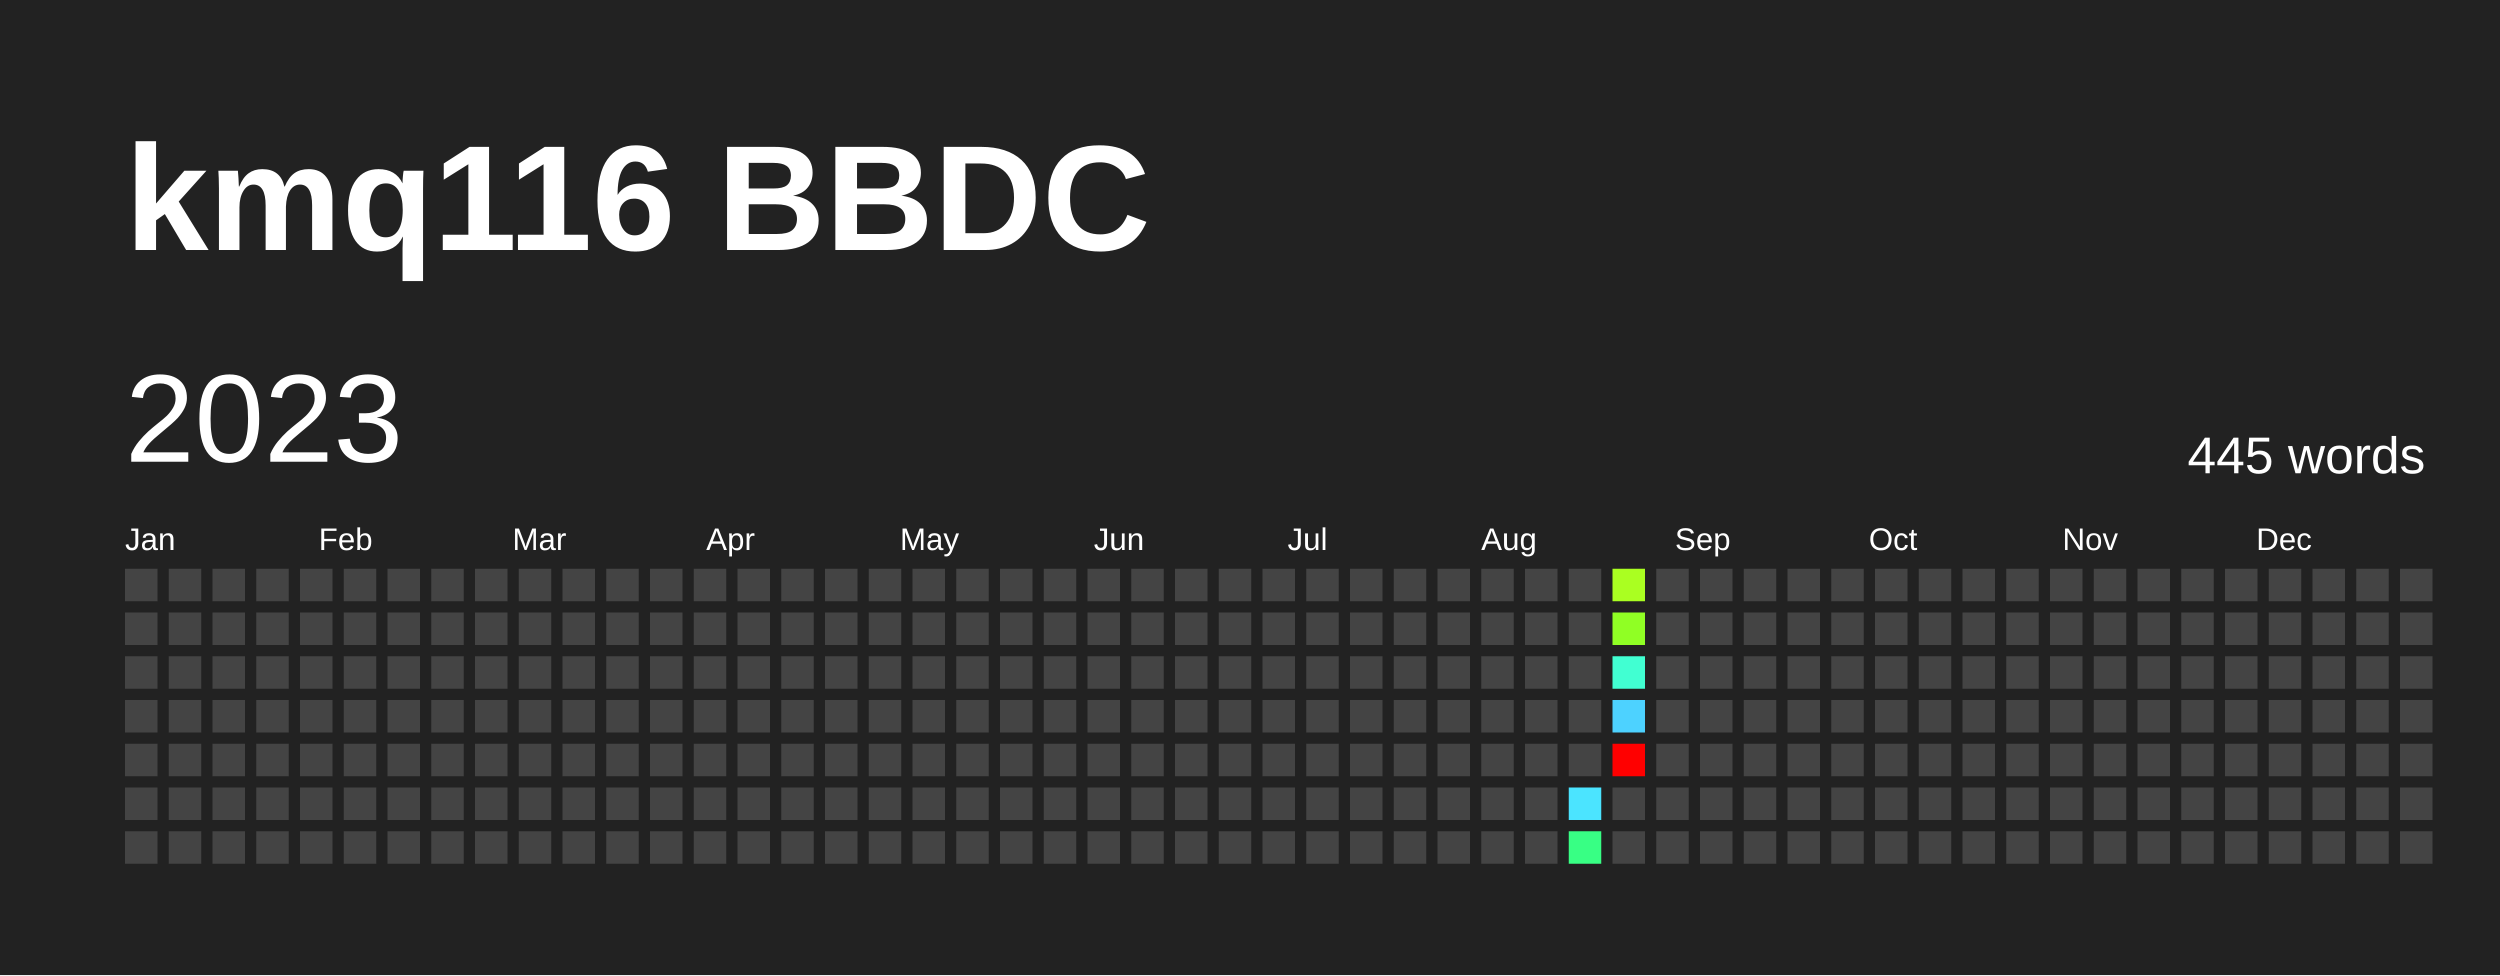
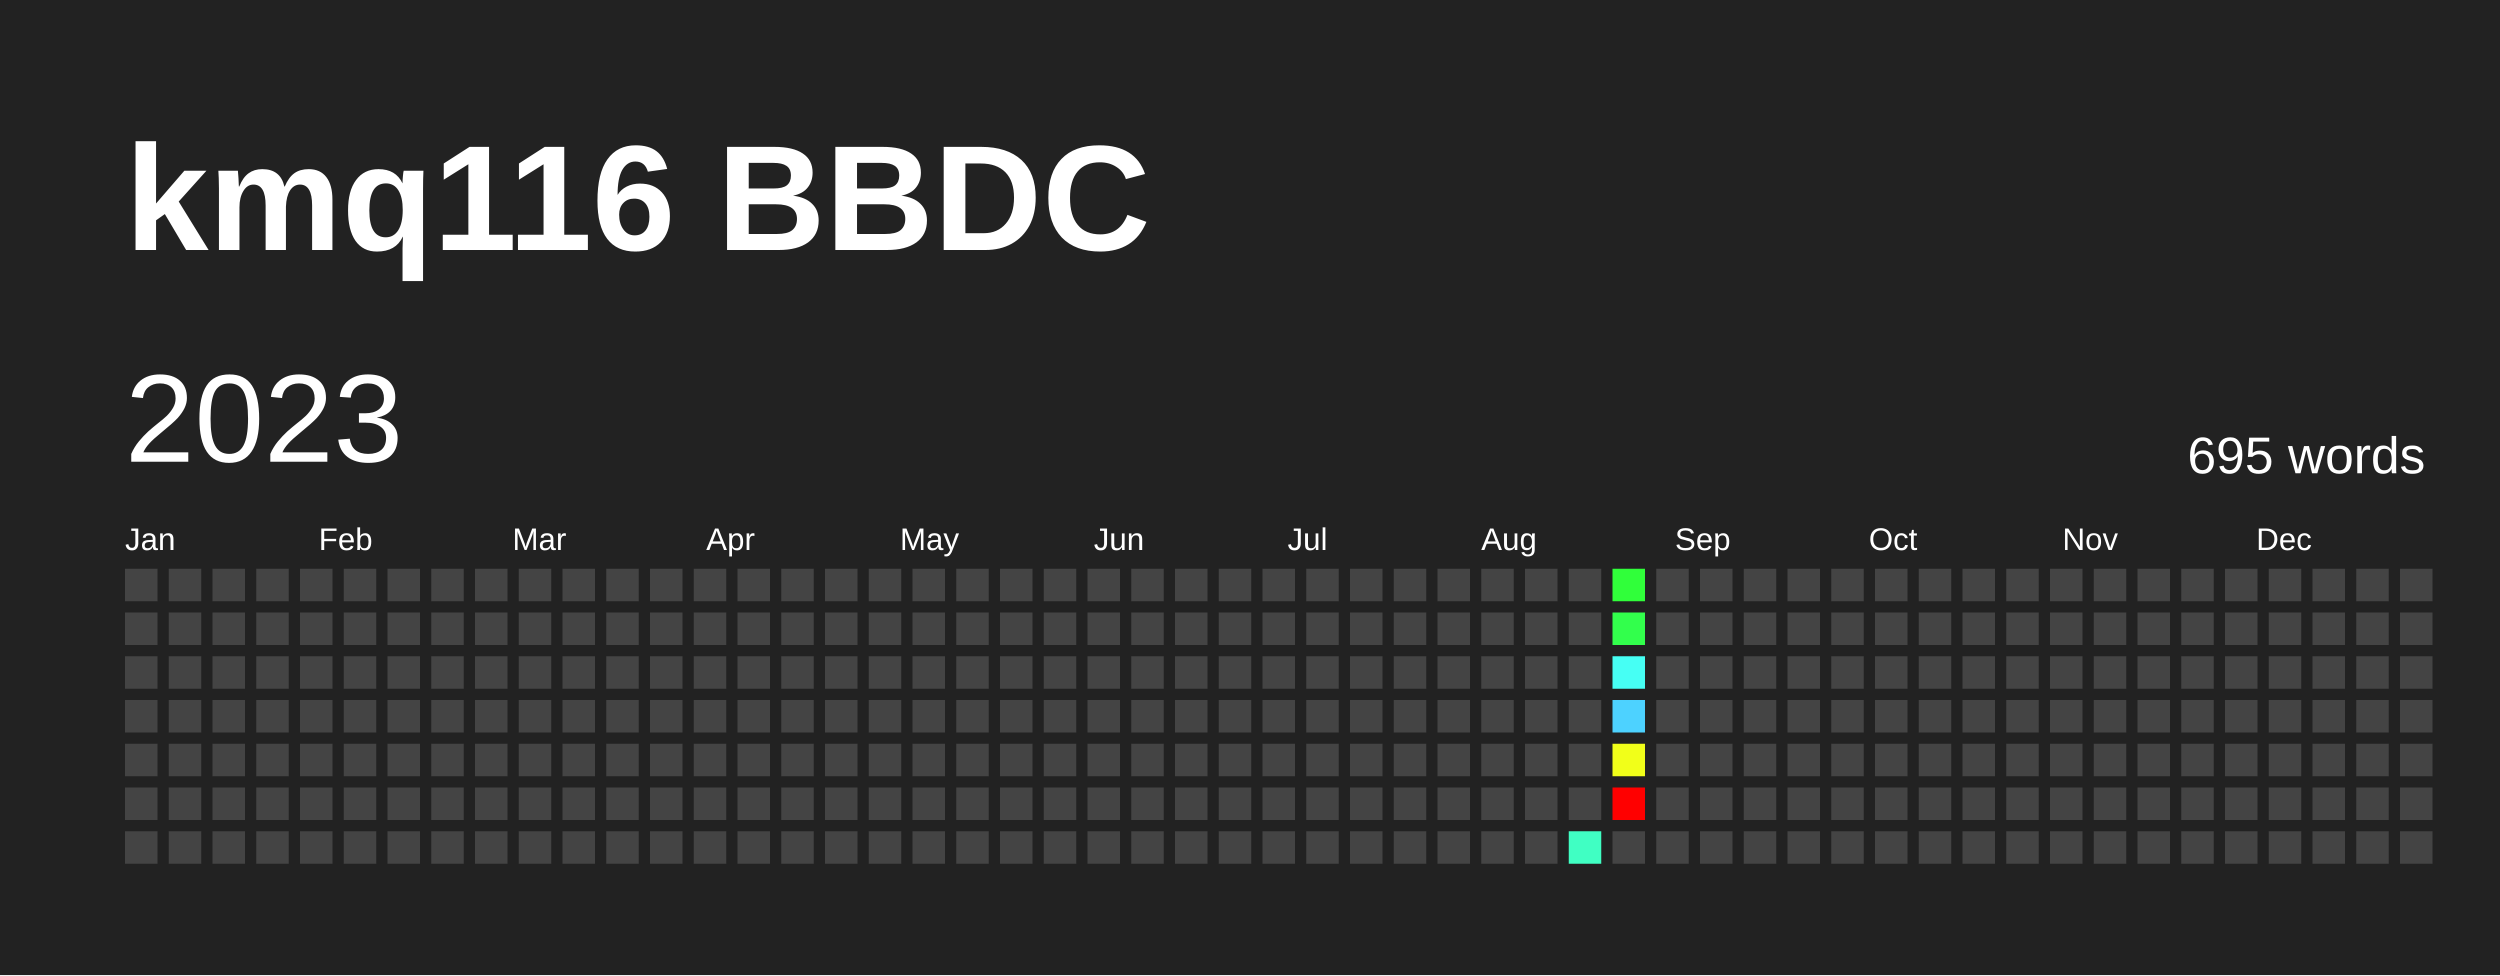
<svg xmlns="http://www.w3.org/2000/svg" baseProfile="full" height="78mm" version="1.1" viewBox="0,0,200,78" width="200mm">
  <defs />
  <rect fill="#222222" height="78" width="200" x="0" y="0" />
  <text fill="#FFFFFF" style="font-size:12px; font-family:Arial; font-weight:bold;" x="10" y="20">kmq116 BBDC</text>
  <text dominant-baseline="hanging" fill="#FFFFFF" style="font-size:10.0px; font-family:Arial;" x="10" y="30">2023</text>
-   <text dominant-baseline="hanging" fill="#FFFFFF" style="font-size:4.125px; font-family:Arial;" x="175" y="35">445 words</text>
+   <text dominant-baseline="hanging" fill="#FFFFFF" style="font-size:4.125px; font-family:Arial;" x="175" y="35">695 words</text>
  <text fill="#FFFFFF" style="font-size:2.5px; font-family:Arial" x="10.0" y="44">Jan</text>
  <text fill="#FFFFFF" style="font-size:2.5px; font-family:Arial" x="25.5" y="44">Feb</text>
  <text fill="#FFFFFF" style="font-size:2.5px; font-family:Arial" x="41.0" y="44">Mar</text>
  <text fill="#FFFFFF" style="font-size:2.5px; font-family:Arial" x="56.5" y="44">Apr</text>
  <text fill="#FFFFFF" style="font-size:2.5px; font-family:Arial" x="72.0" y="44">May</text>
  <text fill="#FFFFFF" style="font-size:2.5px; font-family:Arial" x="87.5" y="44">Jun</text>
  <text fill="#FFFFFF" style="font-size:2.5px; font-family:Arial" x="103.0" y="44">Jul</text>
  <text fill="#FFFFFF" style="font-size:2.5px; font-family:Arial" x="118.5" y="44">Aug</text>
  <text fill="#FFFFFF" style="font-size:2.5px; font-family:Arial" x="134.0" y="44">Sep</text>
  <text fill="#FFFFFF" style="font-size:2.5px; font-family:Arial" x="149.5" y="44">Oct</text>
  <text fill="#FFFFFF" style="font-size:2.5px; font-family:Arial" x="165.0" y="44">Nov</text>
  <text fill="#FFFFFF" style="font-size:2.5px; font-family:Arial" x="180.5" y="44">Dec</text>
  <rect fill="#444444" height="2.6" width="2.6" x="10.0" y="45.5" />
  <rect fill="#444444" height="2.6" width="2.6" x="10.0" y="49.0" />
  <rect fill="#444444" height="2.6" width="2.6" x="10.0" y="52.5" />
  <rect fill="#444444" height="2.6" width="2.6" x="10.0" y="56.0" />
  <rect fill="#444444" height="2.6" width="2.6" x="10.0" y="59.5" />
  <rect fill="#444444" height="2.6" width="2.6" x="10.0" y="63.0" />
  <rect fill="#444444" height="2.6" width="2.6" x="10.0" y="66.5" />
  <rect fill="#444444" height="2.6" width="2.6" x="13.5" y="45.5" />
  <rect fill="#444444" height="2.6" width="2.6" x="13.5" y="49.0" />
  <rect fill="#444444" height="2.6" width="2.6" x="13.5" y="52.5" />
  <rect fill="#444444" height="2.6" width="2.6" x="13.5" y="56.0" />
  <rect fill="#444444" height="2.6" width="2.6" x="13.5" y="59.5" />
  <rect fill="#444444" height="2.6" width="2.6" x="13.5" y="63.0" />
  <rect fill="#444444" height="2.6" width="2.6" x="13.5" y="66.5" />
  <rect fill="#444444" height="2.6" width="2.6" x="17.0" y="45.5" />
  <rect fill="#444444" height="2.6" width="2.6" x="17.0" y="49.0" />
  <rect fill="#444444" height="2.6" width="2.6" x="17.0" y="52.5" />
  <rect fill="#444444" height="2.6" width="2.6" x="17.0" y="56.0" />
  <rect fill="#444444" height="2.6" width="2.6" x="17.0" y="59.5" />
  <rect fill="#444444" height="2.6" width="2.6" x="17.0" y="63.0" />
  <rect fill="#444444" height="2.6" width="2.6" x="17.0" y="66.5" />
  <rect fill="#444444" height="2.6" width="2.6" x="20.5" y="45.5" />
  <rect fill="#444444" height="2.6" width="2.6" x="20.5" y="49.0" />
  <rect fill="#444444" height="2.6" width="2.6" x="20.5" y="52.5" />
  <rect fill="#444444" height="2.6" width="2.6" x="20.5" y="56.0" />
  <rect fill="#444444" height="2.6" width="2.6" x="20.5" y="59.5" />
  <rect fill="#444444" height="2.6" width="2.6" x="20.5" y="63.0" />
  <rect fill="#444444" height="2.6" width="2.6" x="20.5" y="66.5" />
  <rect fill="#444444" height="2.6" width="2.6" x="24.0" y="45.5" />
  <rect fill="#444444" height="2.6" width="2.6" x="24.0" y="49.0" />
  <rect fill="#444444" height="2.6" width="2.6" x="24.0" y="52.5" />
  <rect fill="#444444" height="2.6" width="2.6" x="24.0" y="56.0" />
  <rect fill="#444444" height="2.6" width="2.6" x="24.0" y="59.5" />
  <rect fill="#444444" height="2.6" width="2.6" x="24.0" y="63.0" />
  <rect fill="#444444" height="2.6" width="2.6" x="24.0" y="66.5" />
  <rect fill="#444444" height="2.6" width="2.6" x="27.5" y="45.5" />
  <rect fill="#444444" height="2.6" width="2.6" x="27.5" y="49.0" />
  <rect fill="#444444" height="2.6" width="2.6" x="27.5" y="52.5" />
  <rect fill="#444444" height="2.6" width="2.6" x="27.5" y="56.0" />
  <rect fill="#444444" height="2.6" width="2.6" x="27.5" y="59.5" />
  <rect fill="#444444" height="2.6" width="2.6" x="27.5" y="63.0" />
  <rect fill="#444444" height="2.6" width="2.6" x="27.5" y="66.5" />
  <rect fill="#444444" height="2.6" width="2.6" x="31.0" y="45.5" />
  <rect fill="#444444" height="2.6" width="2.6" x="31.0" y="49.0" />
  <rect fill="#444444" height="2.6" width="2.6" x="31.0" y="52.5" />
  <rect fill="#444444" height="2.6" width="2.6" x="31.0" y="56.0" />
  <rect fill="#444444" height="2.6" width="2.6" x="31.0" y="59.5" />
  <rect fill="#444444" height="2.6" width="2.6" x="31.0" y="63.0" />
  <rect fill="#444444" height="2.6" width="2.6" x="31.0" y="66.5" />
  <rect fill="#444444" height="2.6" width="2.6" x="34.5" y="45.5" />
  <rect fill="#444444" height="2.6" width="2.6" x="34.5" y="49.0" />
  <rect fill="#444444" height="2.6" width="2.6" x="34.5" y="52.5" />
  <rect fill="#444444" height="2.6" width="2.6" x="34.5" y="56.0" />
  <rect fill="#444444" height="2.6" width="2.6" x="34.5" y="59.5" />
  <rect fill="#444444" height="2.6" width="2.6" x="34.5" y="63.0" />
  <rect fill="#444444" height="2.6" width="2.6" x="34.5" y="66.5" />
  <rect fill="#444444" height="2.6" width="2.6" x="38.0" y="45.5" />
  <rect fill="#444444" height="2.6" width="2.6" x="38.0" y="49.0" />
  <rect fill="#444444" height="2.6" width="2.6" x="38.0" y="52.5" />
  <rect fill="#444444" height="2.6" width="2.6" x="38.0" y="56.0" />
  <rect fill="#444444" height="2.6" width="2.6" x="38.0" y="59.5" />
  <rect fill="#444444" height="2.6" width="2.6" x="38.0" y="63.0" />
  <rect fill="#444444" height="2.6" width="2.6" x="38.0" y="66.5" />
  <rect fill="#444444" height="2.6" width="2.6" x="41.5" y="45.5" />
  <rect fill="#444444" height="2.6" width="2.6" x="41.5" y="49.0" />
  <rect fill="#444444" height="2.6" width="2.6" x="41.5" y="52.5" />
  <rect fill="#444444" height="2.6" width="2.6" x="41.5" y="56.0" />
  <rect fill="#444444" height="2.6" width="2.6" x="41.5" y="59.5" />
  <rect fill="#444444" height="2.6" width="2.6" x="41.5" y="63.0" />
  <rect fill="#444444" height="2.6" width="2.6" x="41.5" y="66.5" />
  <rect fill="#444444" height="2.6" width="2.6" x="45.0" y="45.5" />
  <rect fill="#444444" height="2.6" width="2.6" x="45.0" y="49.0" />
  <rect fill="#444444" height="2.6" width="2.6" x="45.0" y="52.5" />
  <rect fill="#444444" height="2.6" width="2.6" x="45.0" y="56.0" />
  <rect fill="#444444" height="2.6" width="2.6" x="45.0" y="59.5" />
  <rect fill="#444444" height="2.6" width="2.6" x="45.0" y="63.0" />
  <rect fill="#444444" height="2.6" width="2.6" x="45.0" y="66.5" />
  <rect fill="#444444" height="2.6" width="2.6" x="48.5" y="45.5" />
  <rect fill="#444444" height="2.6" width="2.6" x="48.5" y="49.0" />
  <rect fill="#444444" height="2.6" width="2.6" x="48.5" y="52.5" />
  <rect fill="#444444" height="2.6" width="2.6" x="48.5" y="56.0" />
  <rect fill="#444444" height="2.6" width="2.6" x="48.5" y="59.5" />
  <rect fill="#444444" height="2.6" width="2.6" x="48.5" y="63.0" />
  <rect fill="#444444" height="2.6" width="2.6" x="48.5" y="66.5" />
  <rect fill="#444444" height="2.6" width="2.6" x="52.0" y="45.5" />
  <rect fill="#444444" height="2.6" width="2.6" x="52.0" y="49.0" />
  <rect fill="#444444" height="2.6" width="2.6" x="52.0" y="52.5" />
  <rect fill="#444444" height="2.6" width="2.6" x="52.0" y="56.0" />
  <rect fill="#444444" height="2.6" width="2.6" x="52.0" y="59.5" />
  <rect fill="#444444" height="2.6" width="2.6" x="52.0" y="63.0" />
  <rect fill="#444444" height="2.6" width="2.6" x="52.0" y="66.5" />
  <rect fill="#444444" height="2.6" width="2.6" x="55.5" y="45.5" />
  <rect fill="#444444" height="2.6" width="2.6" x="55.5" y="49.0" />
  <rect fill="#444444" height="2.6" width="2.6" x="55.5" y="52.5" />
  <rect fill="#444444" height="2.6" width="2.6" x="55.5" y="56.0" />
  <rect fill="#444444" height="2.6" width="2.6" x="55.5" y="59.5" />
  <rect fill="#444444" height="2.6" width="2.6" x="55.5" y="63.0" />
  <rect fill="#444444" height="2.6" width="2.6" x="55.5" y="66.5" />
  <rect fill="#444444" height="2.6" width="2.6" x="59.0" y="45.5" />
  <rect fill="#444444" height="2.6" width="2.6" x="59.0" y="49.0" />
  <rect fill="#444444" height="2.6" width="2.6" x="59.0" y="52.5" />
  <rect fill="#444444" height="2.6" width="2.6" x="59.0" y="56.0" />
  <rect fill="#444444" height="2.6" width="2.6" x="59.0" y="59.5" />
  <rect fill="#444444" height="2.6" width="2.6" x="59.0" y="63.0" />
  <rect fill="#444444" height="2.6" width="2.6" x="59.0" y="66.5" />
  <rect fill="#444444" height="2.6" width="2.6" x="62.5" y="45.5" />
  <rect fill="#444444" height="2.6" width="2.6" x="62.5" y="49.0" />
  <rect fill="#444444" height="2.6" width="2.6" x="62.5" y="52.5" />
  <rect fill="#444444" height="2.6" width="2.6" x="62.5" y="56.0" />
  <rect fill="#444444" height="2.6" width="2.6" x="62.5" y="59.5" />
  <rect fill="#444444" height="2.6" width="2.6" x="62.5" y="63.0" />
  <rect fill="#444444" height="2.6" width="2.6" x="62.5" y="66.5" />
  <rect fill="#444444" height="2.6" width="2.6" x="66.0" y="45.5" />
  <rect fill="#444444" height="2.6" width="2.6" x="66.0" y="49.0" />
  <rect fill="#444444" height="2.6" width="2.6" x="66.0" y="52.5" />
  <rect fill="#444444" height="2.6" width="2.6" x="66.0" y="56.0" />
  <rect fill="#444444" height="2.6" width="2.6" x="66.0" y="59.5" />
  <rect fill="#444444" height="2.6" width="2.6" x="66.0" y="63.0" />
  <rect fill="#444444" height="2.6" width="2.6" x="66.0" y="66.5" />
  <rect fill="#444444" height="2.6" width="2.6" x="69.5" y="45.5" />
  <rect fill="#444444" height="2.6" width="2.6" x="69.5" y="49.0" />
  <rect fill="#444444" height="2.6" width="2.6" x="69.5" y="52.5" />
  <rect fill="#444444" height="2.6" width="2.6" x="69.5" y="56.0" />
  <rect fill="#444444" height="2.6" width="2.6" x="69.5" y="59.5" />
  <rect fill="#444444" height="2.6" width="2.6" x="69.5" y="63.0" />
  <rect fill="#444444" height="2.6" width="2.6" x="69.5" y="66.5" />
  <rect fill="#444444" height="2.6" width="2.6" x="73.0" y="45.5" />
  <rect fill="#444444" height="2.6" width="2.6" x="73.0" y="49.0" />
  <rect fill="#444444" height="2.6" width="2.6" x="73.0" y="52.5" />
  <rect fill="#444444" height="2.6" width="2.6" x="73.0" y="56.0" />
  <rect fill="#444444" height="2.6" width="2.6" x="73.0" y="59.5" />
  <rect fill="#444444" height="2.6" width="2.6" x="73.0" y="63.0" />
  <rect fill="#444444" height="2.6" width="2.6" x="73.0" y="66.5" />
  <rect fill="#444444" height="2.6" width="2.6" x="76.5" y="45.5" />
  <rect fill="#444444" height="2.6" width="2.6" x="76.5" y="49.0" />
  <rect fill="#444444" height="2.6" width="2.6" x="76.5" y="52.5" />
  <rect fill="#444444" height="2.6" width="2.6" x="76.5" y="56.0" />
  <rect fill="#444444" height="2.6" width="2.6" x="76.5" y="59.5" />
  <rect fill="#444444" height="2.6" width="2.6" x="76.5" y="63.0" />
  <rect fill="#444444" height="2.6" width="2.6" x="76.5" y="66.5" />
  <rect fill="#444444" height="2.6" width="2.6" x="80.0" y="45.5" />
  <rect fill="#444444" height="2.6" width="2.6" x="80.0" y="49.0" />
  <rect fill="#444444" height="2.6" width="2.6" x="80.0" y="52.5" />
  <rect fill="#444444" height="2.6" width="2.6" x="80.0" y="56.0" />
  <rect fill="#444444" height="2.6" width="2.6" x="80.0" y="59.5" />
  <rect fill="#444444" height="2.6" width="2.6" x="80.0" y="63.0" />
  <rect fill="#444444" height="2.6" width="2.6" x="80.0" y="66.5" />
  <rect fill="#444444" height="2.6" width="2.6" x="83.5" y="45.5" />
  <rect fill="#444444" height="2.6" width="2.6" x="83.5" y="49.0" />
  <rect fill="#444444" height="2.6" width="2.6" x="83.5" y="52.5" />
  <rect fill="#444444" height="2.6" width="2.6" x="83.5" y="56.0" />
  <rect fill="#444444" height="2.6" width="2.6" x="83.5" y="59.5" />
  <rect fill="#444444" height="2.6" width="2.6" x="83.5" y="63.0" />
  <rect fill="#444444" height="2.6" width="2.6" x="83.5" y="66.5" />
  <rect fill="#444444" height="2.6" width="2.6" x="87.0" y="45.5" />
  <rect fill="#444444" height="2.6" width="2.6" x="87.0" y="49.0" />
  <rect fill="#444444" height="2.6" width="2.6" x="87.0" y="52.5" />
  <rect fill="#444444" height="2.6" width="2.6" x="87.0" y="56.0" />
  <rect fill="#444444" height="2.6" width="2.6" x="87.0" y="59.5" />
  <rect fill="#444444" height="2.6" width="2.6" x="87.0" y="63.0" />
  <rect fill="#444444" height="2.6" width="2.6" x="87.0" y="66.5" />
  <rect fill="#444444" height="2.6" width="2.6" x="90.5" y="45.5" />
  <rect fill="#444444" height="2.6" width="2.6" x="90.5" y="49.0" />
  <rect fill="#444444" height="2.6" width="2.6" x="90.5" y="52.5" />
  <rect fill="#444444" height="2.6" width="2.6" x="90.5" y="56.0" />
  <rect fill="#444444" height="2.6" width="2.6" x="90.5" y="59.5" />
  <rect fill="#444444" height="2.6" width="2.6" x="90.5" y="63.0" />
  <rect fill="#444444" height="2.6" width="2.6" x="90.5" y="66.5" />
  <rect fill="#444444" height="2.6" width="2.6" x="94.0" y="45.5" />
  <rect fill="#444444" height="2.6" width="2.6" x="94.0" y="49.0" />
  <rect fill="#444444" height="2.6" width="2.6" x="94.0" y="52.5" />
  <rect fill="#444444" height="2.6" width="2.6" x="94.0" y="56.0" />
  <rect fill="#444444" height="2.6" width="2.6" x="94.0" y="59.5" />
  <rect fill="#444444" height="2.6" width="2.6" x="94.0" y="63.0" />
  <rect fill="#444444" height="2.6" width="2.6" x="94.0" y="66.5" />
  <rect fill="#444444" height="2.6" width="2.6" x="97.5" y="45.5" />
  <rect fill="#444444" height="2.6" width="2.6" x="97.5" y="49.0" />
  <rect fill="#444444" height="2.6" width="2.6" x="97.5" y="52.5" />
  <rect fill="#444444" height="2.6" width="2.6" x="97.5" y="56.0" />
  <rect fill="#444444" height="2.6" width="2.6" x="97.5" y="59.5" />
  <rect fill="#444444" height="2.6" width="2.6" x="97.5" y="63.0" />
  <rect fill="#444444" height="2.6" width="2.6" x="97.5" y="66.5" />
  <rect fill="#444444" height="2.6" width="2.6" x="101.0" y="45.5" />
  <rect fill="#444444" height="2.6" width="2.6" x="101.0" y="49.0" />
  <rect fill="#444444" height="2.6" width="2.6" x="101.0" y="52.5" />
  <rect fill="#444444" height="2.6" width="2.6" x="101.0" y="56.0" />
  <rect fill="#444444" height="2.6" width="2.6" x="101.0" y="59.5" />
  <rect fill="#444444" height="2.6" width="2.6" x="101.0" y="63.0" />
  <rect fill="#444444" height="2.6" width="2.6" x="101.0" y="66.5" />
  <rect fill="#444444" height="2.6" width="2.6" x="104.5" y="45.5" />
  <rect fill="#444444" height="2.6" width="2.6" x="104.5" y="49.0" />
  <rect fill="#444444" height="2.6" width="2.6" x="104.5" y="52.5" />
  <rect fill="#444444" height="2.6" width="2.6" x="104.5" y="56.0" />
  <rect fill="#444444" height="2.6" width="2.6" x="104.5" y="59.5" />
  <rect fill="#444444" height="2.6" width="2.6" x="104.5" y="63.0" />
  <rect fill="#444444" height="2.6" width="2.6" x="104.5" y="66.5" />
  <rect fill="#444444" height="2.6" width="2.6" x="108.0" y="45.5" />
  <rect fill="#444444" height="2.6" width="2.6" x="108.0" y="49.0" />
  <rect fill="#444444" height="2.6" width="2.6" x="108.0" y="52.5" />
  <rect fill="#444444" height="2.6" width="2.6" x="108.0" y="56.0" />
  <rect fill="#444444" height="2.6" width="2.6" x="108.0" y="59.5" />
  <rect fill="#444444" height="2.6" width="2.6" x="108.0" y="63.0" />
  <rect fill="#444444" height="2.6" width="2.6" x="108.0" y="66.5" />
  <rect fill="#444444" height="2.6" width="2.6" x="111.5" y="45.5" />
  <rect fill="#444444" height="2.6" width="2.6" x="111.5" y="49.0" />
  <rect fill="#444444" height="2.6" width="2.6" x="111.5" y="52.5" />
  <rect fill="#444444" height="2.6" width="2.6" x="111.5" y="56.0" />
  <rect fill="#444444" height="2.6" width="2.6" x="111.5" y="59.5" />
  <rect fill="#444444" height="2.6" width="2.6" x="111.5" y="63.0" />
  <rect fill="#444444" height="2.6" width="2.6" x="111.5" y="66.5" />
  <rect fill="#444444" height="2.6" width="2.6" x="115.0" y="45.5" />
  <rect fill="#444444" height="2.6" width="2.6" x="115.0" y="49.0" />
  <rect fill="#444444" height="2.6" width="2.6" x="115.0" y="52.5" />
  <rect fill="#444444" height="2.6" width="2.6" x="115.0" y="56.0" />
  <rect fill="#444444" height="2.6" width="2.6" x="115.0" y="59.5" />
  <rect fill="#444444" height="2.6" width="2.6" x="115.0" y="63.0" />
  <rect fill="#444444" height="2.6" width="2.6" x="115.0" y="66.5" />
  <rect fill="#444444" height="2.6" width="2.6" x="118.5" y="45.5" />
  <rect fill="#444444" height="2.6" width="2.6" x="118.5" y="49.0" />
  <rect fill="#444444" height="2.6" width="2.6" x="118.5" y="52.5" />
  <rect fill="#444444" height="2.6" width="2.6" x="118.5" y="56.0" />
  <rect fill="#444444" height="2.6" width="2.6" x="118.5" y="59.5" />
  <rect fill="#444444" height="2.6" width="2.6" x="118.5" y="63.0" />
  <rect fill="#444444" height="2.6" width="2.6" x="118.5" y="66.5" />
  <rect fill="#444444" height="2.6" width="2.6" x="122.0" y="45.5" />
  <rect fill="#444444" height="2.6" width="2.6" x="122.0" y="49.0" />
  <rect fill="#444444" height="2.6" width="2.6" x="122.0" y="52.5" />
  <rect fill="#444444" height="2.6" width="2.6" x="122.0" y="56.0" />
  <rect fill="#444444" height="2.6" width="2.6" x="122.0" y="59.5" />
  <rect fill="#444444" height="2.6" width="2.6" x="122.0" y="63.0" />
  <rect fill="#444444" height="2.6" width="2.6" x="122.0" y="66.5" />
  <rect fill="#444444" height="2.6" width="2.6" x="125.5" y="45.5" />
  <rect fill="#444444" height="2.6" width="2.6" x="125.5" y="49.0" />
  <rect fill="#444444" height="2.6" width="2.6" x="125.5" y="52.5" />
  <rect fill="#444444" height="2.6" width="2.6" x="125.5" y="56.0" />
  <rect fill="#444444" height="2.6" width="2.6" x="125.5" y="59.5" />
-   <rect fill="#4be4ff" height="2.6" width="2.6" x="125.5" y="63.0" />
-   <rect fill="#38ff84" height="2.6" width="2.6" x="125.5" y="66.5" />
-   <rect fill="#aaff21" height="2.6" width="2.6" x="129.0" y="45.5" />
-   <rect fill="#90ff24" height="2.6" width="2.6" x="129.0" y="49.0" />
-   <rect fill="#41ffd2" height="2.6" width="2.6" x="129.0" y="52.5" />
+   <rect fill="#444444" height="2.6" width="2.6" x="125.5" y="63.0" />
+   <rect fill="#40ffc3" height="2.6" width="2.6" x="125.5" y="66.5" />
+   <rect fill="#30ff3a" height="2.6" width="2.6" x="129.0" y="45.5" />
+   <rect fill="#32ff4c" height="2.6" width="2.6" x="129.0" y="49.0" />
+   <rect fill="#46fff4" height="2.6" width="2.6" x="129.0" y="52.5" />
  <rect fill="#4dd2ff" height="2.6" width="2.6" x="129.0" y="56.0" />
-   <rect fill="red" height="2.6" width="2.6" x="129.0" y="59.5" />
-   <rect fill="#444444" height="2.6" width="2.6" x="129.0" y="63.0" />
+   <rect fill="#f1ff19" height="2.6" width="2.6" x="129.0" y="59.5" />
+   <rect fill="red" height="2.6" width="2.6" x="129.0" y="63.0" />
  <rect fill="#444444" height="2.6" width="2.6" x="129.0" y="66.5" />
  <rect fill="#444444" height="2.6" width="2.6" x="132.5" y="45.5" />
  <rect fill="#444444" height="2.6" width="2.6" x="132.5" y="49.0" />
  <rect fill="#444444" height="2.6" width="2.6" x="132.5" y="52.5" />
  <rect fill="#444444" height="2.6" width="2.6" x="132.5" y="56.0" />
  <rect fill="#444444" height="2.6" width="2.6" x="132.5" y="59.5" />
  <rect fill="#444444" height="2.6" width="2.6" x="132.5" y="63.0" />
  <rect fill="#444444" height="2.6" width="2.6" x="132.5" y="66.5" />
  <rect fill="#444444" height="2.6" width="2.6" x="136.0" y="45.5" />
  <rect fill="#444444" height="2.6" width="2.6" x="136.0" y="49.0" />
  <rect fill="#444444" height="2.6" width="2.6" x="136.0" y="52.5" />
  <rect fill="#444444" height="2.6" width="2.6" x="136.0" y="56.0" />
  <rect fill="#444444" height="2.6" width="2.6" x="136.0" y="59.5" />
  <rect fill="#444444" height="2.6" width="2.6" x="136.0" y="63.0" />
  <rect fill="#444444" height="2.6" width="2.6" x="136.0" y="66.5" />
  <rect fill="#444444" height="2.6" width="2.6" x="139.5" y="45.5" />
  <rect fill="#444444" height="2.6" width="2.6" x="139.5" y="49.0" />
  <rect fill="#444444" height="2.6" width="2.6" x="139.5" y="52.5" />
  <rect fill="#444444" height="2.6" width="2.6" x="139.5" y="56.0" />
  <rect fill="#444444" height="2.6" width="2.6" x="139.5" y="59.5" />
  <rect fill="#444444" height="2.6" width="2.6" x="139.5" y="63.0" />
  <rect fill="#444444" height="2.6" width="2.6" x="139.5" y="66.5" />
  <rect fill="#444444" height="2.6" width="2.6" x="143.0" y="45.5" />
  <rect fill="#444444" height="2.6" width="2.6" x="143.0" y="49.0" />
  <rect fill="#444444" height="2.6" width="2.6" x="143.0" y="52.5" />
  <rect fill="#444444" height="2.6" width="2.6" x="143.0" y="56.0" />
  <rect fill="#444444" height="2.6" width="2.6" x="143.0" y="59.5" />
  <rect fill="#444444" height="2.6" width="2.6" x="143.0" y="63.0" />
  <rect fill="#444444" height="2.6" width="2.6" x="143.0" y="66.5" />
  <rect fill="#444444" height="2.6" width="2.6" x="146.5" y="45.5" />
  <rect fill="#444444" height="2.6" width="2.6" x="146.5" y="49.0" />
  <rect fill="#444444" height="2.6" width="2.6" x="146.5" y="52.5" />
  <rect fill="#444444" height="2.6" width="2.6" x="146.5" y="56.0" />
  <rect fill="#444444" height="2.6" width="2.6" x="146.5" y="59.5" />
  <rect fill="#444444" height="2.6" width="2.6" x="146.5" y="63.0" />
  <rect fill="#444444" height="2.6" width="2.6" x="146.5" y="66.5" />
  <rect fill="#444444" height="2.6" width="2.6" x="150.0" y="45.5" />
  <rect fill="#444444" height="2.6" width="2.6" x="150.0" y="49.0" />
  <rect fill="#444444" height="2.6" width="2.6" x="150.0" y="52.5" />
  <rect fill="#444444" height="2.6" width="2.6" x="150.0" y="56.0" />
  <rect fill="#444444" height="2.6" width="2.6" x="150.0" y="59.5" />
  <rect fill="#444444" height="2.6" width="2.6" x="150.0" y="63.0" />
  <rect fill="#444444" height="2.6" width="2.6" x="150.0" y="66.5" />
  <rect fill="#444444" height="2.6" width="2.6" x="153.5" y="45.5" />
  <rect fill="#444444" height="2.6" width="2.6" x="153.5" y="49.0" />
  <rect fill="#444444" height="2.6" width="2.6" x="153.5" y="52.5" />
  <rect fill="#444444" height="2.6" width="2.6" x="153.5" y="56.0" />
  <rect fill="#444444" height="2.6" width="2.6" x="153.5" y="59.5" />
  <rect fill="#444444" height="2.6" width="2.6" x="153.5" y="63.0" />
  <rect fill="#444444" height="2.6" width="2.6" x="153.5" y="66.5" />
  <rect fill="#444444" height="2.6" width="2.6" x="157.0" y="45.5" />
  <rect fill="#444444" height="2.6" width="2.6" x="157.0" y="49.0" />
  <rect fill="#444444" height="2.6" width="2.6" x="157.0" y="52.5" />
  <rect fill="#444444" height="2.6" width="2.6" x="157.0" y="56.0" />
  <rect fill="#444444" height="2.6" width="2.6" x="157.0" y="59.5" />
  <rect fill="#444444" height="2.6" width="2.6" x="157.0" y="63.0" />
  <rect fill="#444444" height="2.6" width="2.6" x="157.0" y="66.5" />
  <rect fill="#444444" height="2.6" width="2.6" x="160.5" y="45.5" />
  <rect fill="#444444" height="2.6" width="2.6" x="160.5" y="49.0" />
  <rect fill="#444444" height="2.6" width="2.6" x="160.5" y="52.5" />
  <rect fill="#444444" height="2.6" width="2.6" x="160.5" y="56.0" />
  <rect fill="#444444" height="2.6" width="2.6" x="160.5" y="59.5" />
  <rect fill="#444444" height="2.6" width="2.6" x="160.5" y="63.0" />
  <rect fill="#444444" height="2.6" width="2.6" x="160.5" y="66.5" />
  <rect fill="#444444" height="2.6" width="2.6" x="164.0" y="45.5" />
  <rect fill="#444444" height="2.6" width="2.6" x="164.0" y="49.0" />
  <rect fill="#444444" height="2.6" width="2.6" x="164.0" y="52.5" />
  <rect fill="#444444" height="2.6" width="2.6" x="164.0" y="56.0" />
  <rect fill="#444444" height="2.6" width="2.6" x="164.0" y="59.5" />
  <rect fill="#444444" height="2.6" width="2.6" x="164.0" y="63.0" />
  <rect fill="#444444" height="2.6" width="2.6" x="164.0" y="66.5" />
  <rect fill="#444444" height="2.6" width="2.6" x="167.5" y="45.5" />
  <rect fill="#444444" height="2.6" width="2.6" x="167.5" y="49.0" />
  <rect fill="#444444" height="2.6" width="2.6" x="167.5" y="52.5" />
  <rect fill="#444444" height="2.6" width="2.6" x="167.5" y="56.0" />
  <rect fill="#444444" height="2.6" width="2.6" x="167.5" y="59.5" />
  <rect fill="#444444" height="2.6" width="2.6" x="167.5" y="63.0" />
  <rect fill="#444444" height="2.6" width="2.6" x="167.5" y="66.5" />
  <rect fill="#444444" height="2.6" width="2.6" x="171.0" y="45.5" />
  <rect fill="#444444" height="2.6" width="2.6" x="171.0" y="49.0" />
  <rect fill="#444444" height="2.6" width="2.6" x="171.0" y="52.5" />
  <rect fill="#444444" height="2.6" width="2.6" x="171.0" y="56.0" />
  <rect fill="#444444" height="2.6" width="2.6" x="171.0" y="59.5" />
  <rect fill="#444444" height="2.6" width="2.6" x="171.0" y="63.0" />
  <rect fill="#444444" height="2.6" width="2.6" x="171.0" y="66.5" />
  <rect fill="#444444" height="2.6" width="2.6" x="174.5" y="45.5" />
  <rect fill="#444444" height="2.6" width="2.6" x="174.5" y="49.0" />
  <rect fill="#444444" height="2.6" width="2.6" x="174.5" y="52.5" />
  <rect fill="#444444" height="2.6" width="2.6" x="174.5" y="56.0" />
  <rect fill="#444444" height="2.6" width="2.6" x="174.5" y="59.5" />
  <rect fill="#444444" height="2.6" width="2.6" x="174.5" y="63.0" />
  <rect fill="#444444" height="2.6" width="2.6" x="174.5" y="66.5" />
  <rect fill="#444444" height="2.6" width="2.6" x="178.0" y="45.5" />
  <rect fill="#444444" height="2.6" width="2.6" x="178.0" y="49.0" />
  <rect fill="#444444" height="2.6" width="2.6" x="178.0" y="52.5" />
  <rect fill="#444444" height="2.6" width="2.6" x="178.0" y="56.0" />
  <rect fill="#444444" height="2.6" width="2.6" x="178.0" y="59.5" />
  <rect fill="#444444" height="2.6" width="2.6" x="178.0" y="63.0" />
  <rect fill="#444444" height="2.6" width="2.6" x="178.0" y="66.5" />
  <rect fill="#444444" height="2.6" width="2.6" x="181.5" y="45.5" />
  <rect fill="#444444" height="2.6" width="2.6" x="181.5" y="49.0" />
  <rect fill="#444444" height="2.6" width="2.6" x="181.5" y="52.5" />
  <rect fill="#444444" height="2.6" width="2.6" x="181.5" y="56.0" />
  <rect fill="#444444" height="2.6" width="2.6" x="181.5" y="59.5" />
  <rect fill="#444444" height="2.6" width="2.6" x="181.5" y="63.0" />
  <rect fill="#444444" height="2.6" width="2.6" x="181.5" y="66.5" />
  <rect fill="#444444" height="2.6" width="2.6" x="185.0" y="45.5" />
  <rect fill="#444444" height="2.6" width="2.6" x="185.0" y="49.0" />
  <rect fill="#444444" height="2.6" width="2.6" x="185.0" y="52.5" />
  <rect fill="#444444" height="2.6" width="2.6" x="185.0" y="56.0" />
  <rect fill="#444444" height="2.6" width="2.6" x="185.0" y="59.5" />
  <rect fill="#444444" height="2.6" width="2.6" x="185.0" y="63.0" />
  <rect fill="#444444" height="2.6" width="2.6" x="185.0" y="66.5" />
  <rect fill="#444444" height="2.6" width="2.6" x="188.5" y="45.5" />
  <rect fill="#444444" height="2.6" width="2.6" x="188.5" y="49.0" />
  <rect fill="#444444" height="2.6" width="2.6" x="188.5" y="52.5" />
  <rect fill="#444444" height="2.6" width="2.6" x="188.5" y="56.0" />
  <rect fill="#444444" height="2.6" width="2.6" x="188.5" y="59.5" />
  <rect fill="#444444" height="2.6" width="2.6" x="188.5" y="63.0" />
  <rect fill="#444444" height="2.6" width="2.6" x="188.5" y="66.5" />
  <rect fill="#444444" height="2.6" width="2.6" x="192.0" y="45.5" />
  <rect fill="#444444" height="2.6" width="2.6" x="192.0" y="49.0" />
  <rect fill="#444444" height="2.6" width="2.6" x="192.0" y="52.5" />
  <rect fill="#444444" height="2.6" width="2.6" x="192.0" y="56.0" />
  <rect fill="#444444" height="2.6" width="2.6" x="192.0" y="59.5" />
  <rect fill="#444444" height="2.6" width="2.6" x="192.0" y="63.0" />
  <rect fill="#444444" height="2.6" width="2.6" x="192.0" y="66.5" />
</svg>
